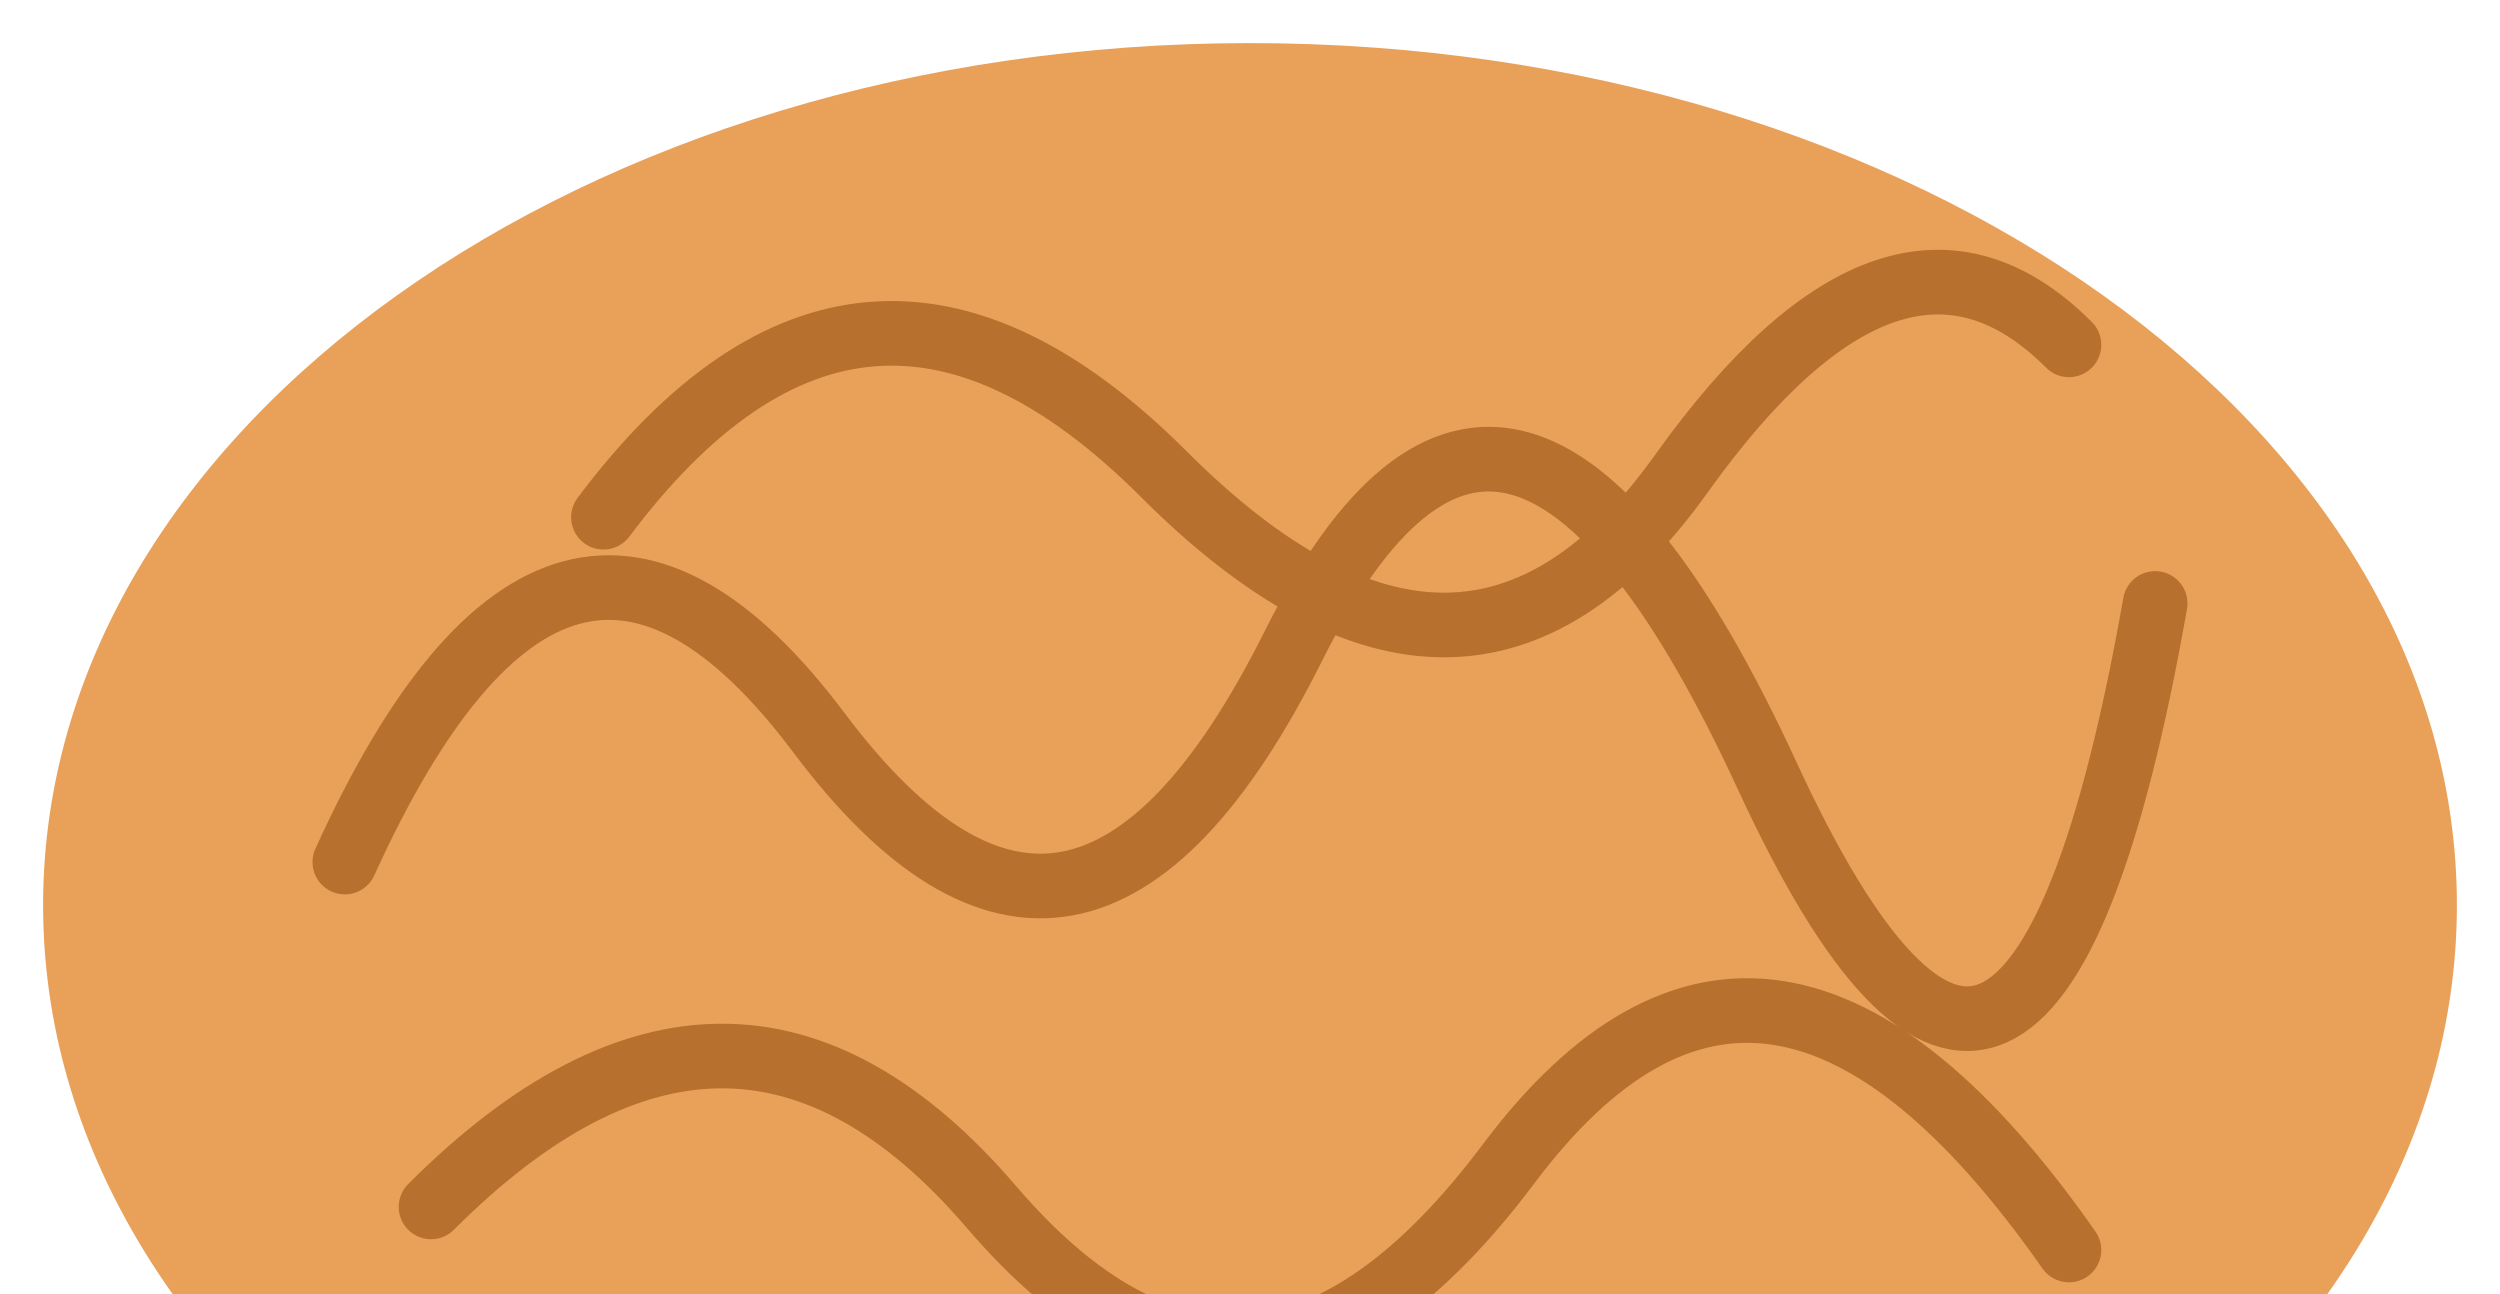
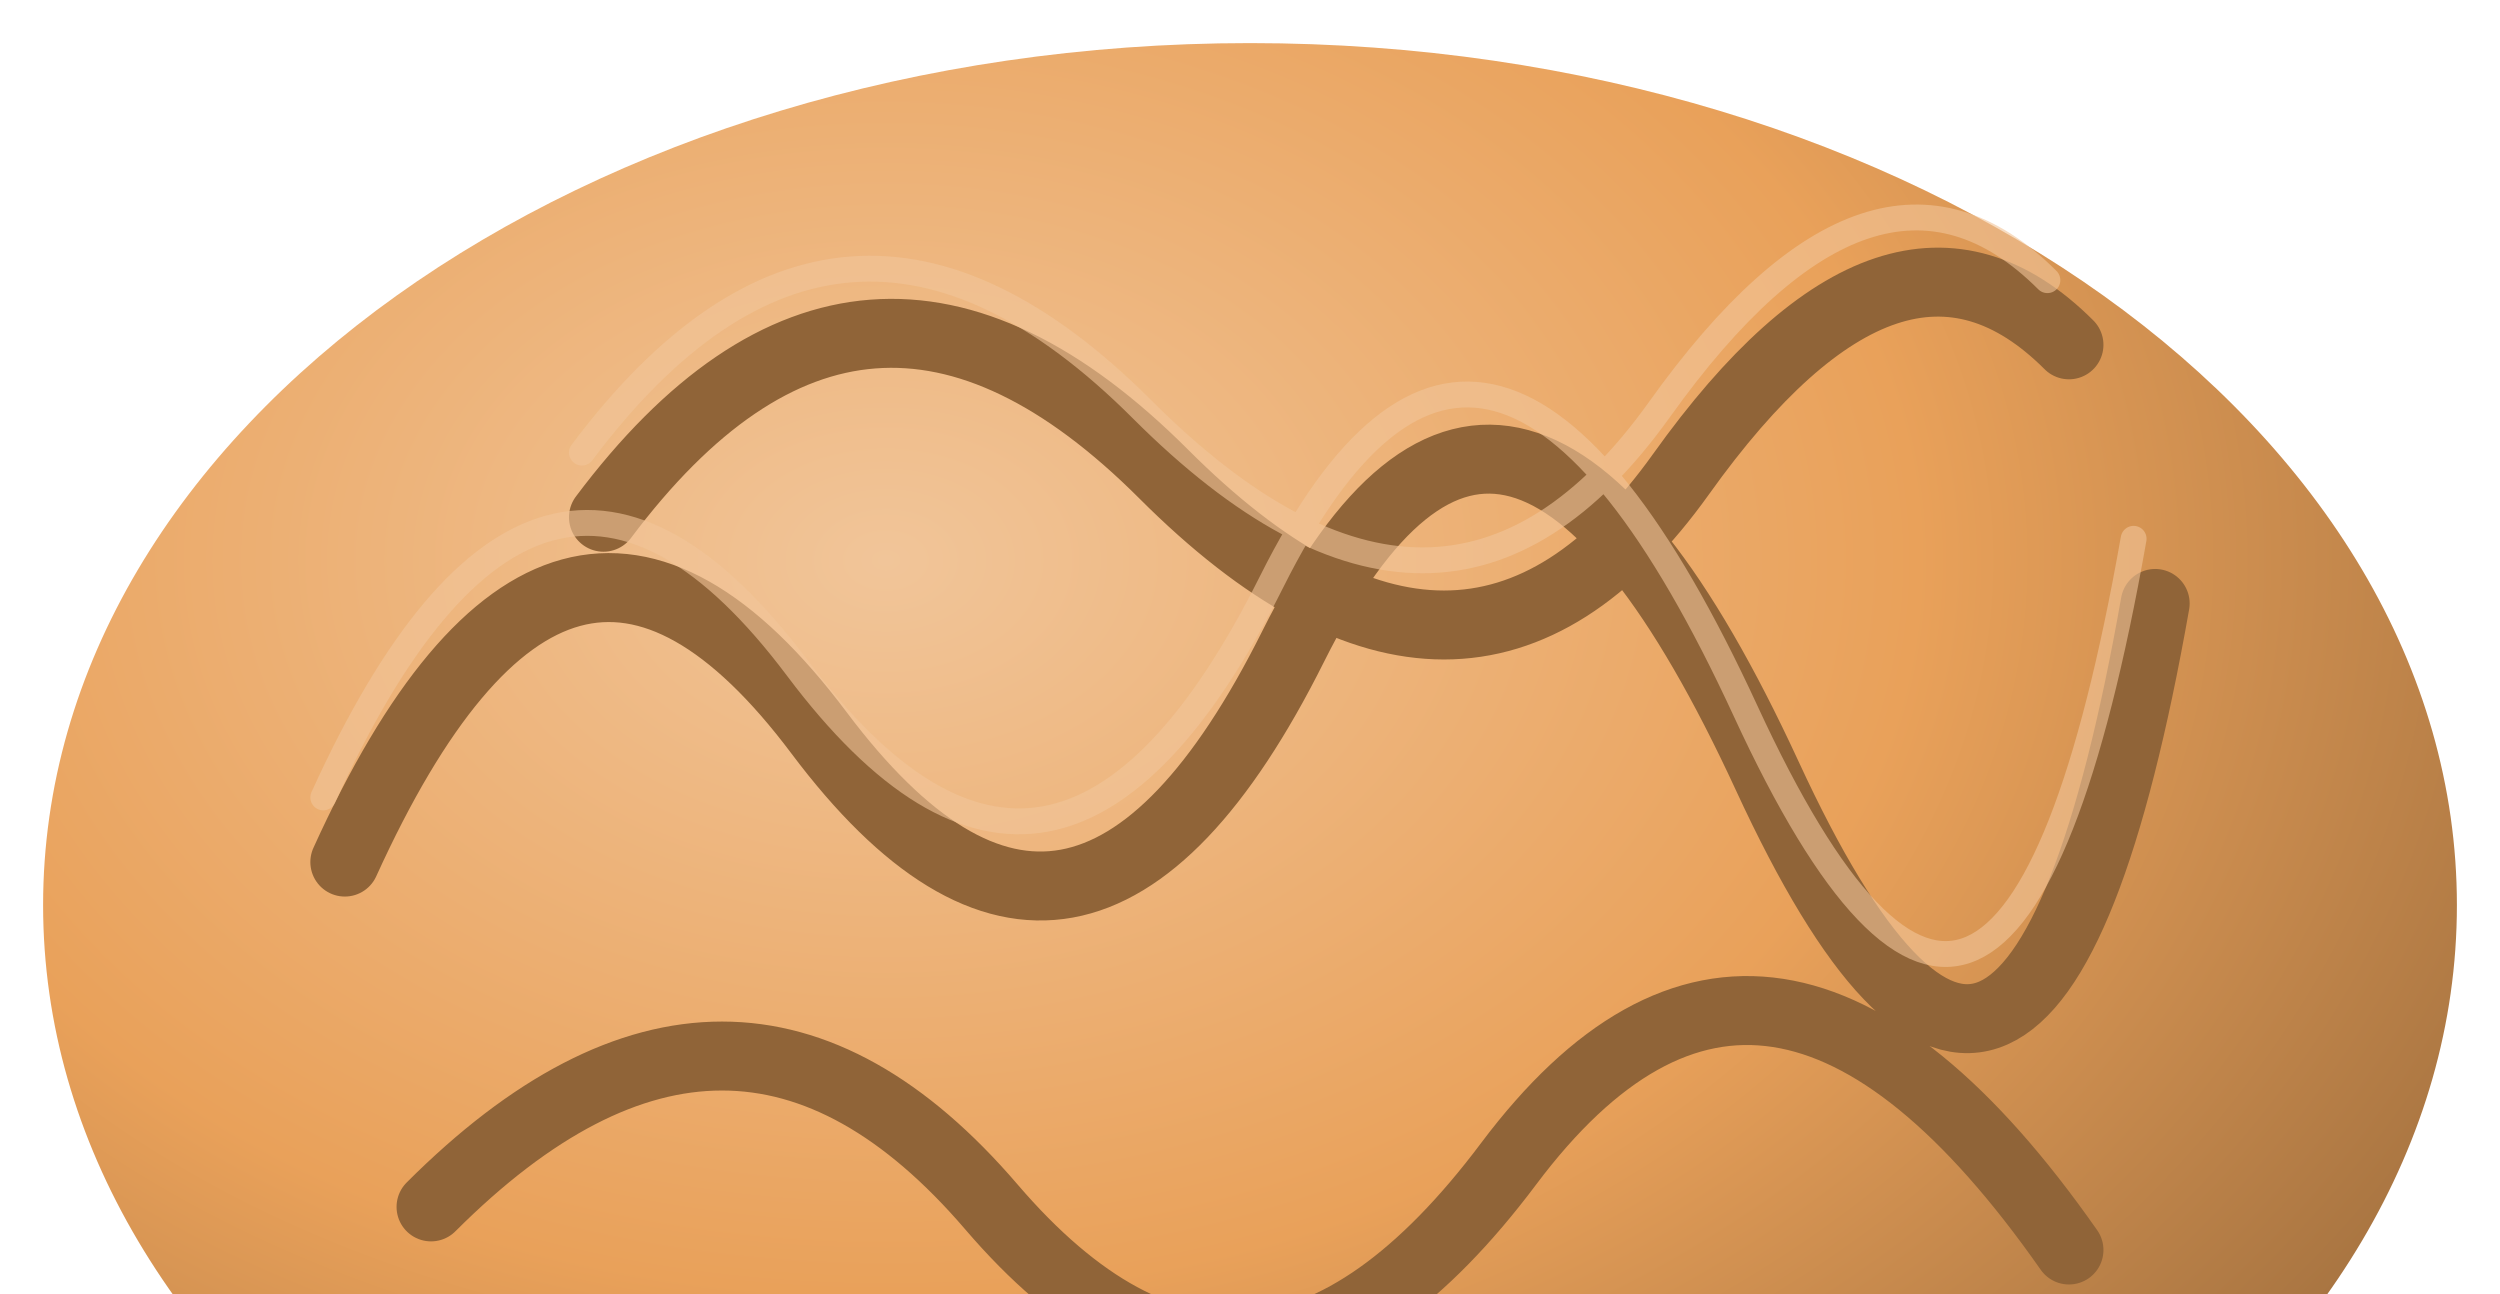
<svg xmlns="http://www.w3.org/2000/svg" viewBox="242 240 116 60">
-   <ellipse cx="300" cy="282" rx="56" ry="40" fill="#e9a15a" />
-   <path d="M258 280 q 10 -22 22 -6 t 22 -4 t 22 6 t 18 -8 M262 296 q 14 -14 26 0 t 24 -2 t 26 4 M270 264 q 12 -16 26 -2 t 24 0 t 18 -6" stroke="#b8702f" stroke-width="3" fill="none" stroke-linecap="round" />
+   <defs>
+     <radialGradient id="g" cx="0.35" cy="0.3" r="0.85">
+       <stop offset="0" stop-color="#f1c599" />
+       <stop offset="0.5" stop-color="#e9a15a" />
+       <stop offset="1" stop-color="#906438" />
+     </radialGradient>
+   </defs>
+   <ellipse cx="300" cy="282" rx="56" ry="40" fill="url(#g)" />
+   <path d="M258 280 q 10 -22 22 -6 t 22 -4 t 22 6 t 18 -8 M262 296 q 14 -14 26 0 t 24 -2 t 26 4 M270 264 q 12 -16 26 -2 t 24 0 t 18 -6" stroke="#906438" stroke-width="3.2" fill="none" stroke-linecap="round" />
+   <path d="M258 279 q 10 -22 22 -6 t 22 -4 t 22 6 t 18 -8 M270 263 q 12 -16 26 -2 t 24 0 t 18 -6" stroke="#f1c599" stroke-width="1.2" fill="none" stroke-linecap="round" opacity="0.6" transform="translate(-1 -2)" />
</svg>
